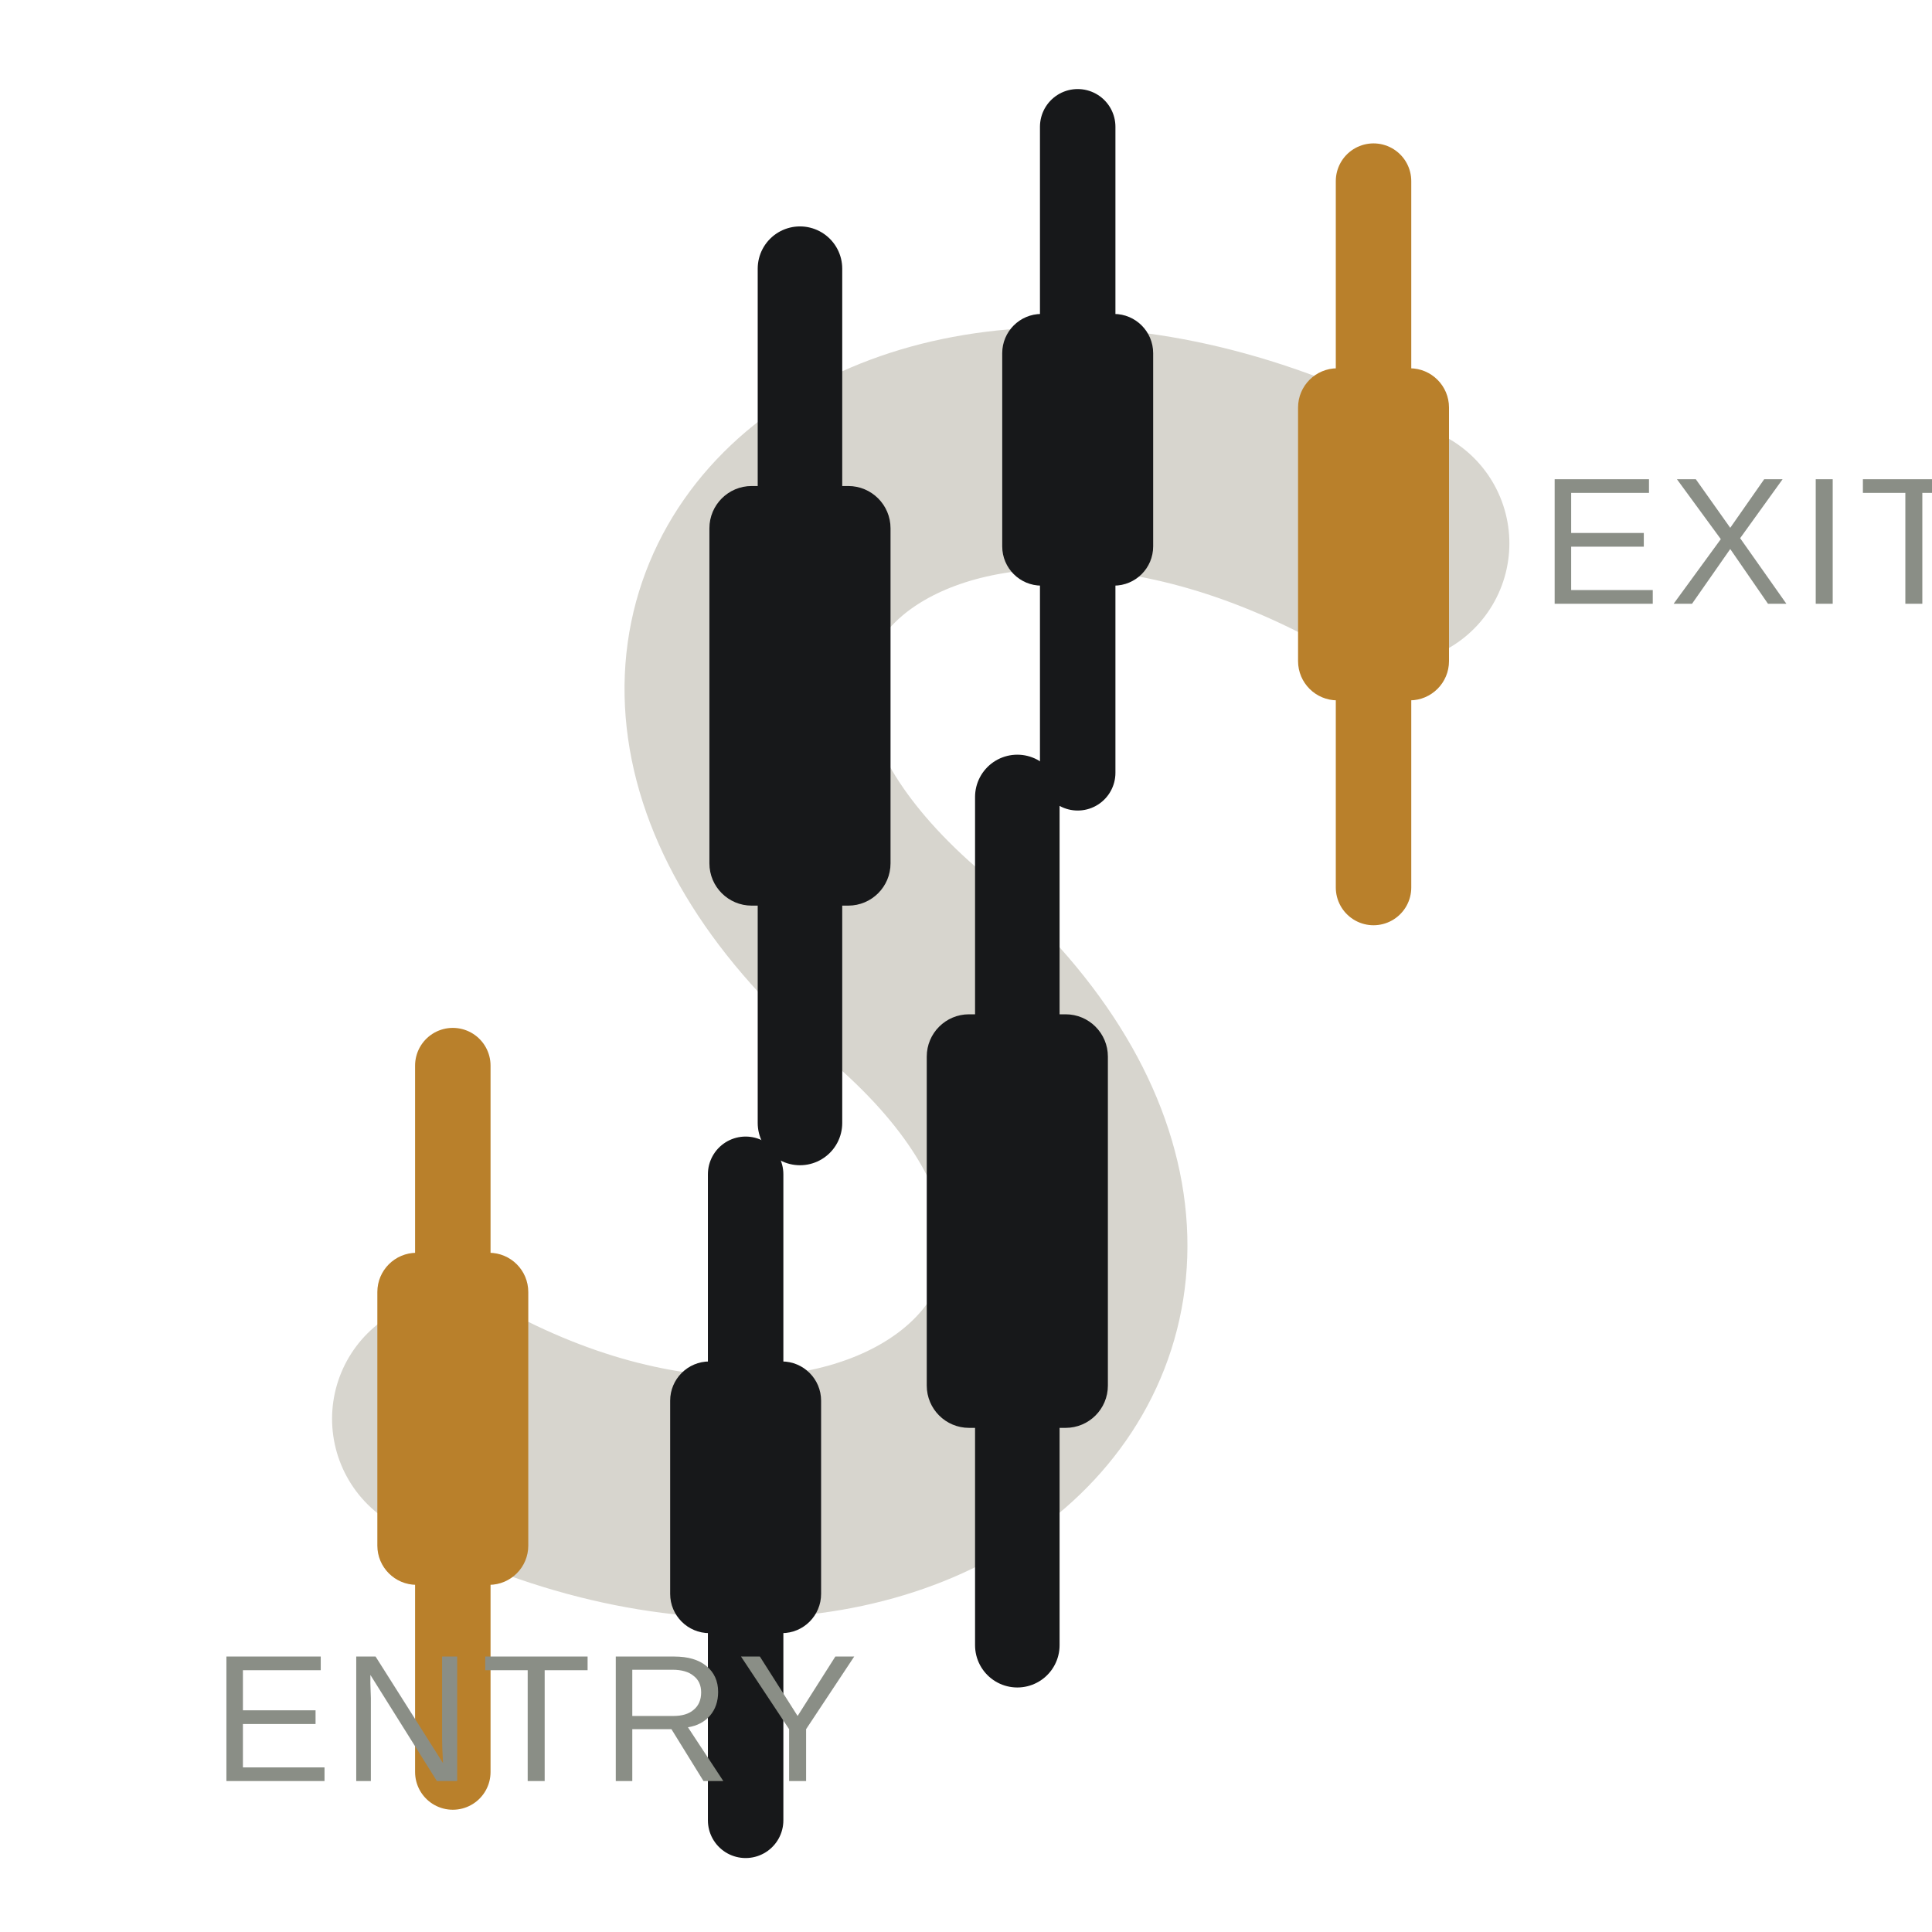
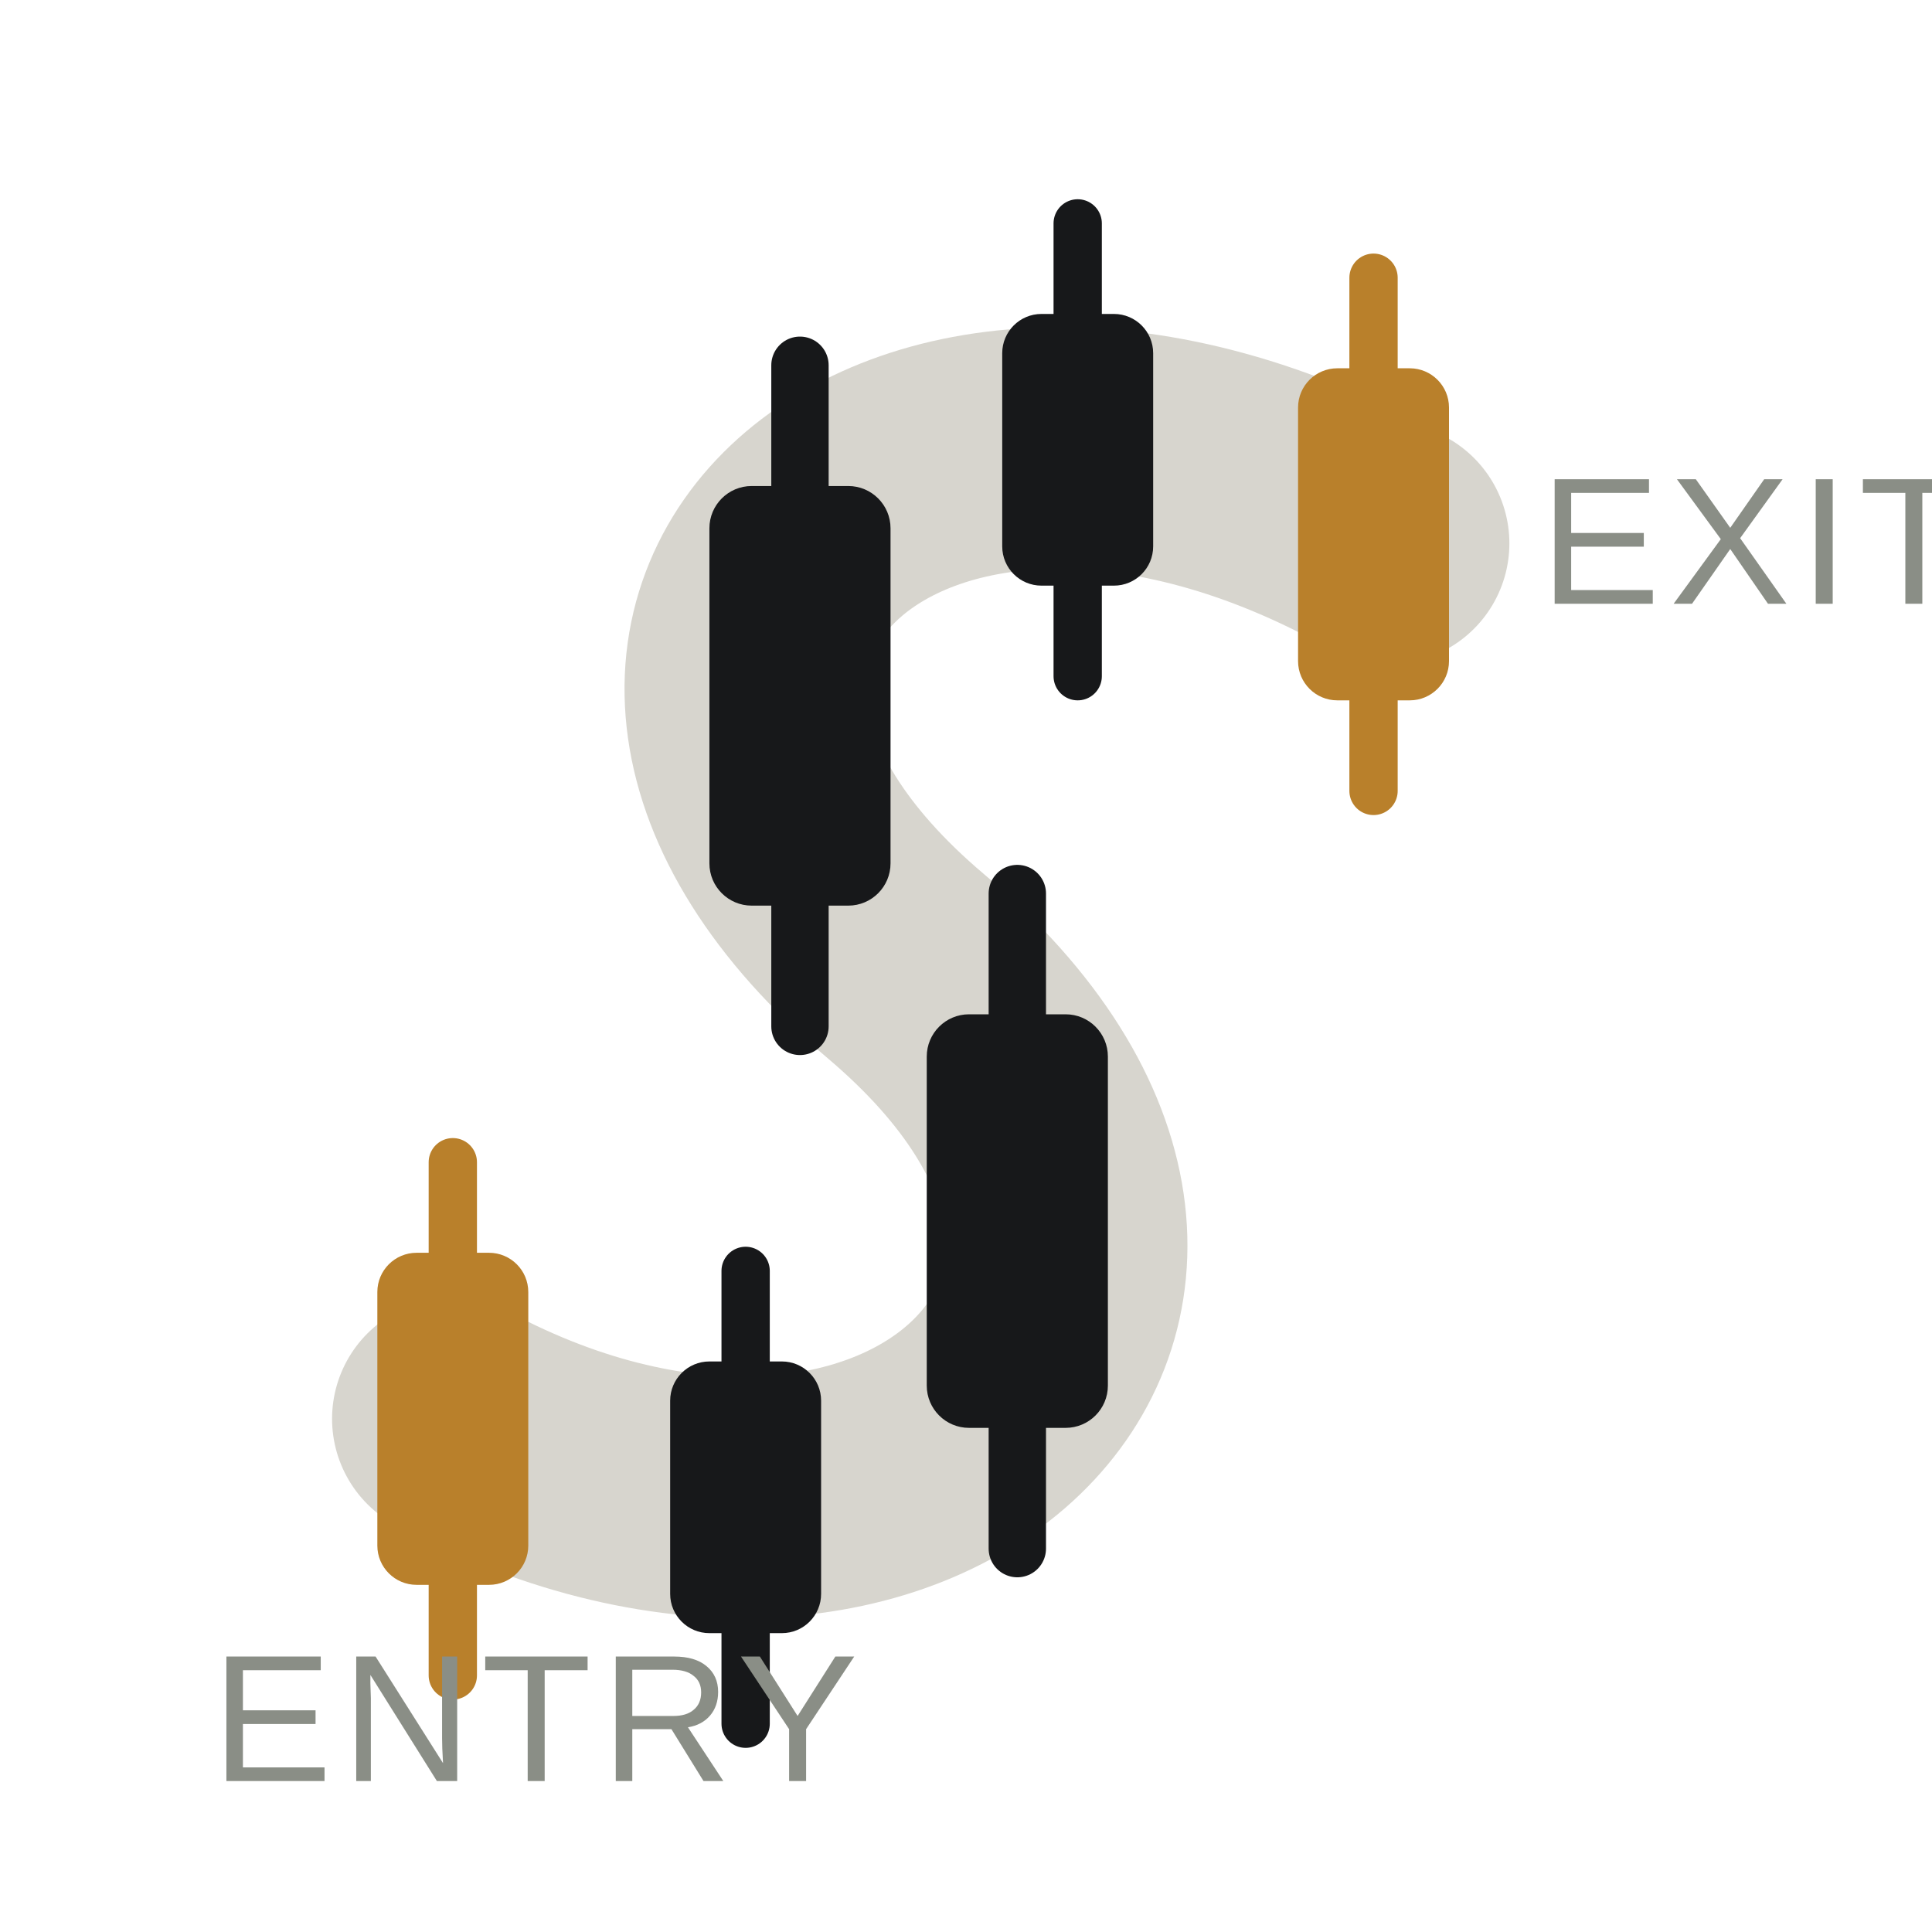
<svg xmlns="http://www.w3.org/2000/svg" viewBox="0 0 64 64" width="64" height="64" fill="none">
  <path d="M46 18 C 30 9, 17 21, 30 32 C 43 43, 30 55, 15 47" fill="none" stroke="#D7D5CE" stroke-width="8" stroke-linecap="round" />
-   <line x1="45.5" y1="6.0" x2="45.5" y2="29.4" stroke="#B9802B" stroke-width="2.5" stroke-linecap="round" />
+   <line x1="45.5" y1="9.2" x2="45.5" y2="26.2" stroke="#B9802B" stroke-width="1.6" stroke-linecap="round" />
  <rect x="43.0" y="12.2" width="5" height="11" rx="1.3" fill="#B9802B" />
-   <line x1="35.7" y1="4.2" x2="35.7" y2="25.6" stroke="#17181A" stroke-width="2.5" stroke-linecap="round" />
+   <line x1="35.7" y1="7.4" x2="35.7" y2="22.4" stroke="#17181A" stroke-width="1.6" stroke-linecap="round" />
  <rect x="33.2" y="10.4" width="5" height="9" rx="1.3" fill="#17181A" />
-   <line x1="26.5" y1="8.9" x2="26.5" y2="37.2" stroke="#17181A" stroke-width="2.8" stroke-linecap="round" />
+   <line x1="26.5" y1="12.1" x2="26.5" y2="34.0" stroke="#17181A" stroke-width="1.9" stroke-linecap="round" />
  <rect x="23.5" y="16.1" width="6" height="13.9" rx="1.4" fill="#17181A" />
-   <line x1="33.7" y1="26.4" x2="33.7" y2="54.5" stroke="#17181A" stroke-width="2.8" stroke-linecap="round" />
+   <line x1="33.7" y1="29.6" x2="33.7" y2="51.3" stroke="#17181A" stroke-width="1.9" stroke-linecap="round" />
  <rect x="30.7" y="33.6" width="6" height="13.7" rx="1.4" fill="#17181A" />
-   <line x1="24.7" y1="38.9" x2="24.7" y2="60.3" stroke="#17181A" stroke-width="2.5" stroke-linecap="round" />
+   <line x1="24.7" y1="42.1" x2="24.7" y2="57.1" stroke="#17181A" stroke-width="1.6" stroke-linecap="round" />
  <rect x="22.2" y="45.1" width="5" height="9" rx="1.3" fill="#17181A" />
-   <line x1="15.0" y1="35.3" x2="15.0" y2="58.7" stroke="#B9802B" stroke-width="2.5" stroke-linecap="round" />
+   <line x1="15.0" y1="38.5" x2="15.0" y2="55.5" stroke="#B9802B" stroke-width="1.6" stroke-linecap="round" />
  <rect x="12.5" y="41.5" width="5" height="11" rx="1.3" fill="#B9802B" />
  <g font-family="Arial,sans-serif" font-size="6" fill="#8A8E86" letter-spacing=".3">
    <text x="51" y="20">EXIT</text>
    <text x="7" y="59">ENTRY</text>
  </g>
</svg>
